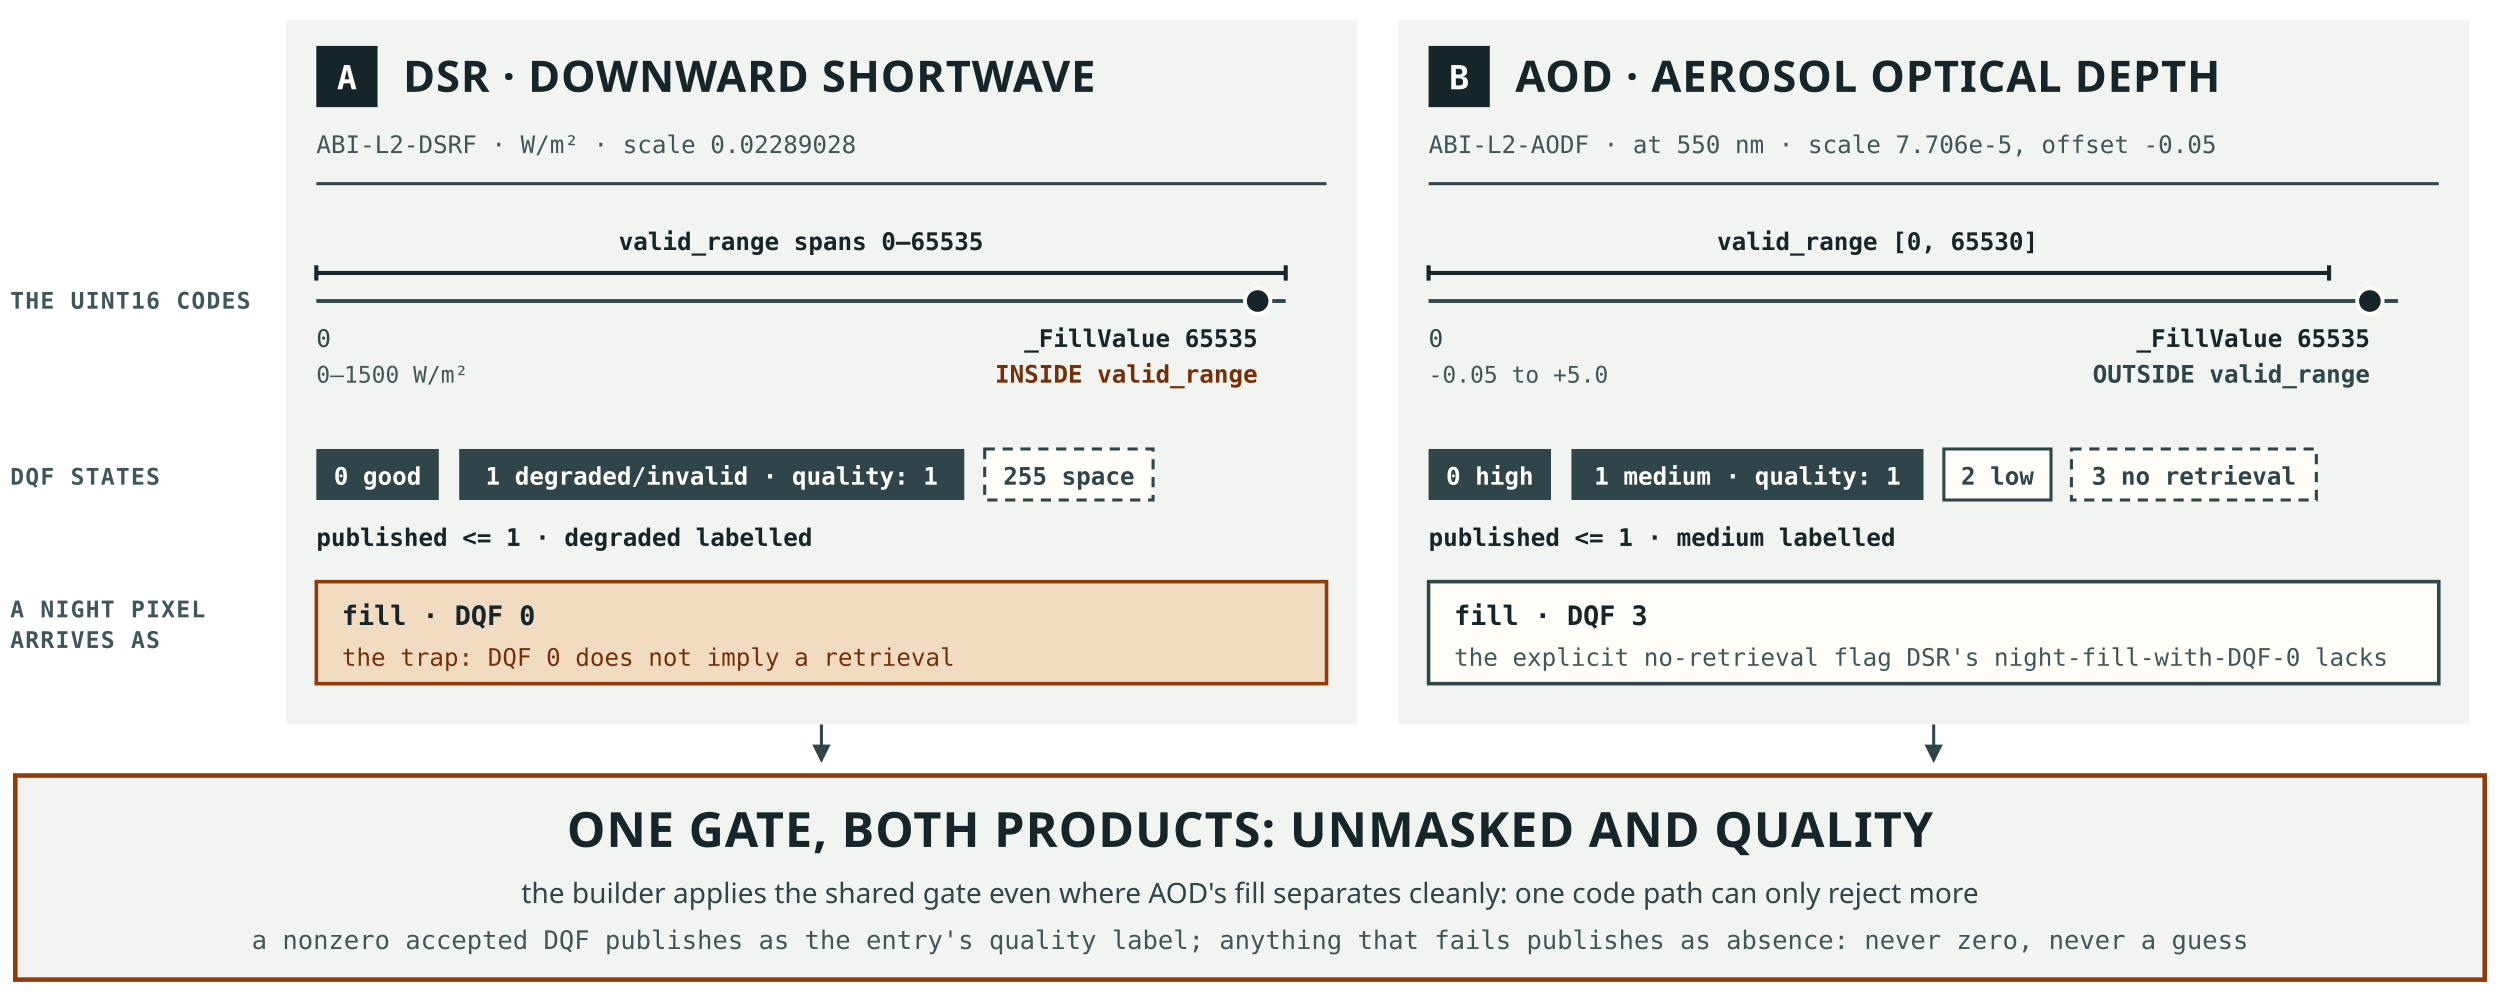
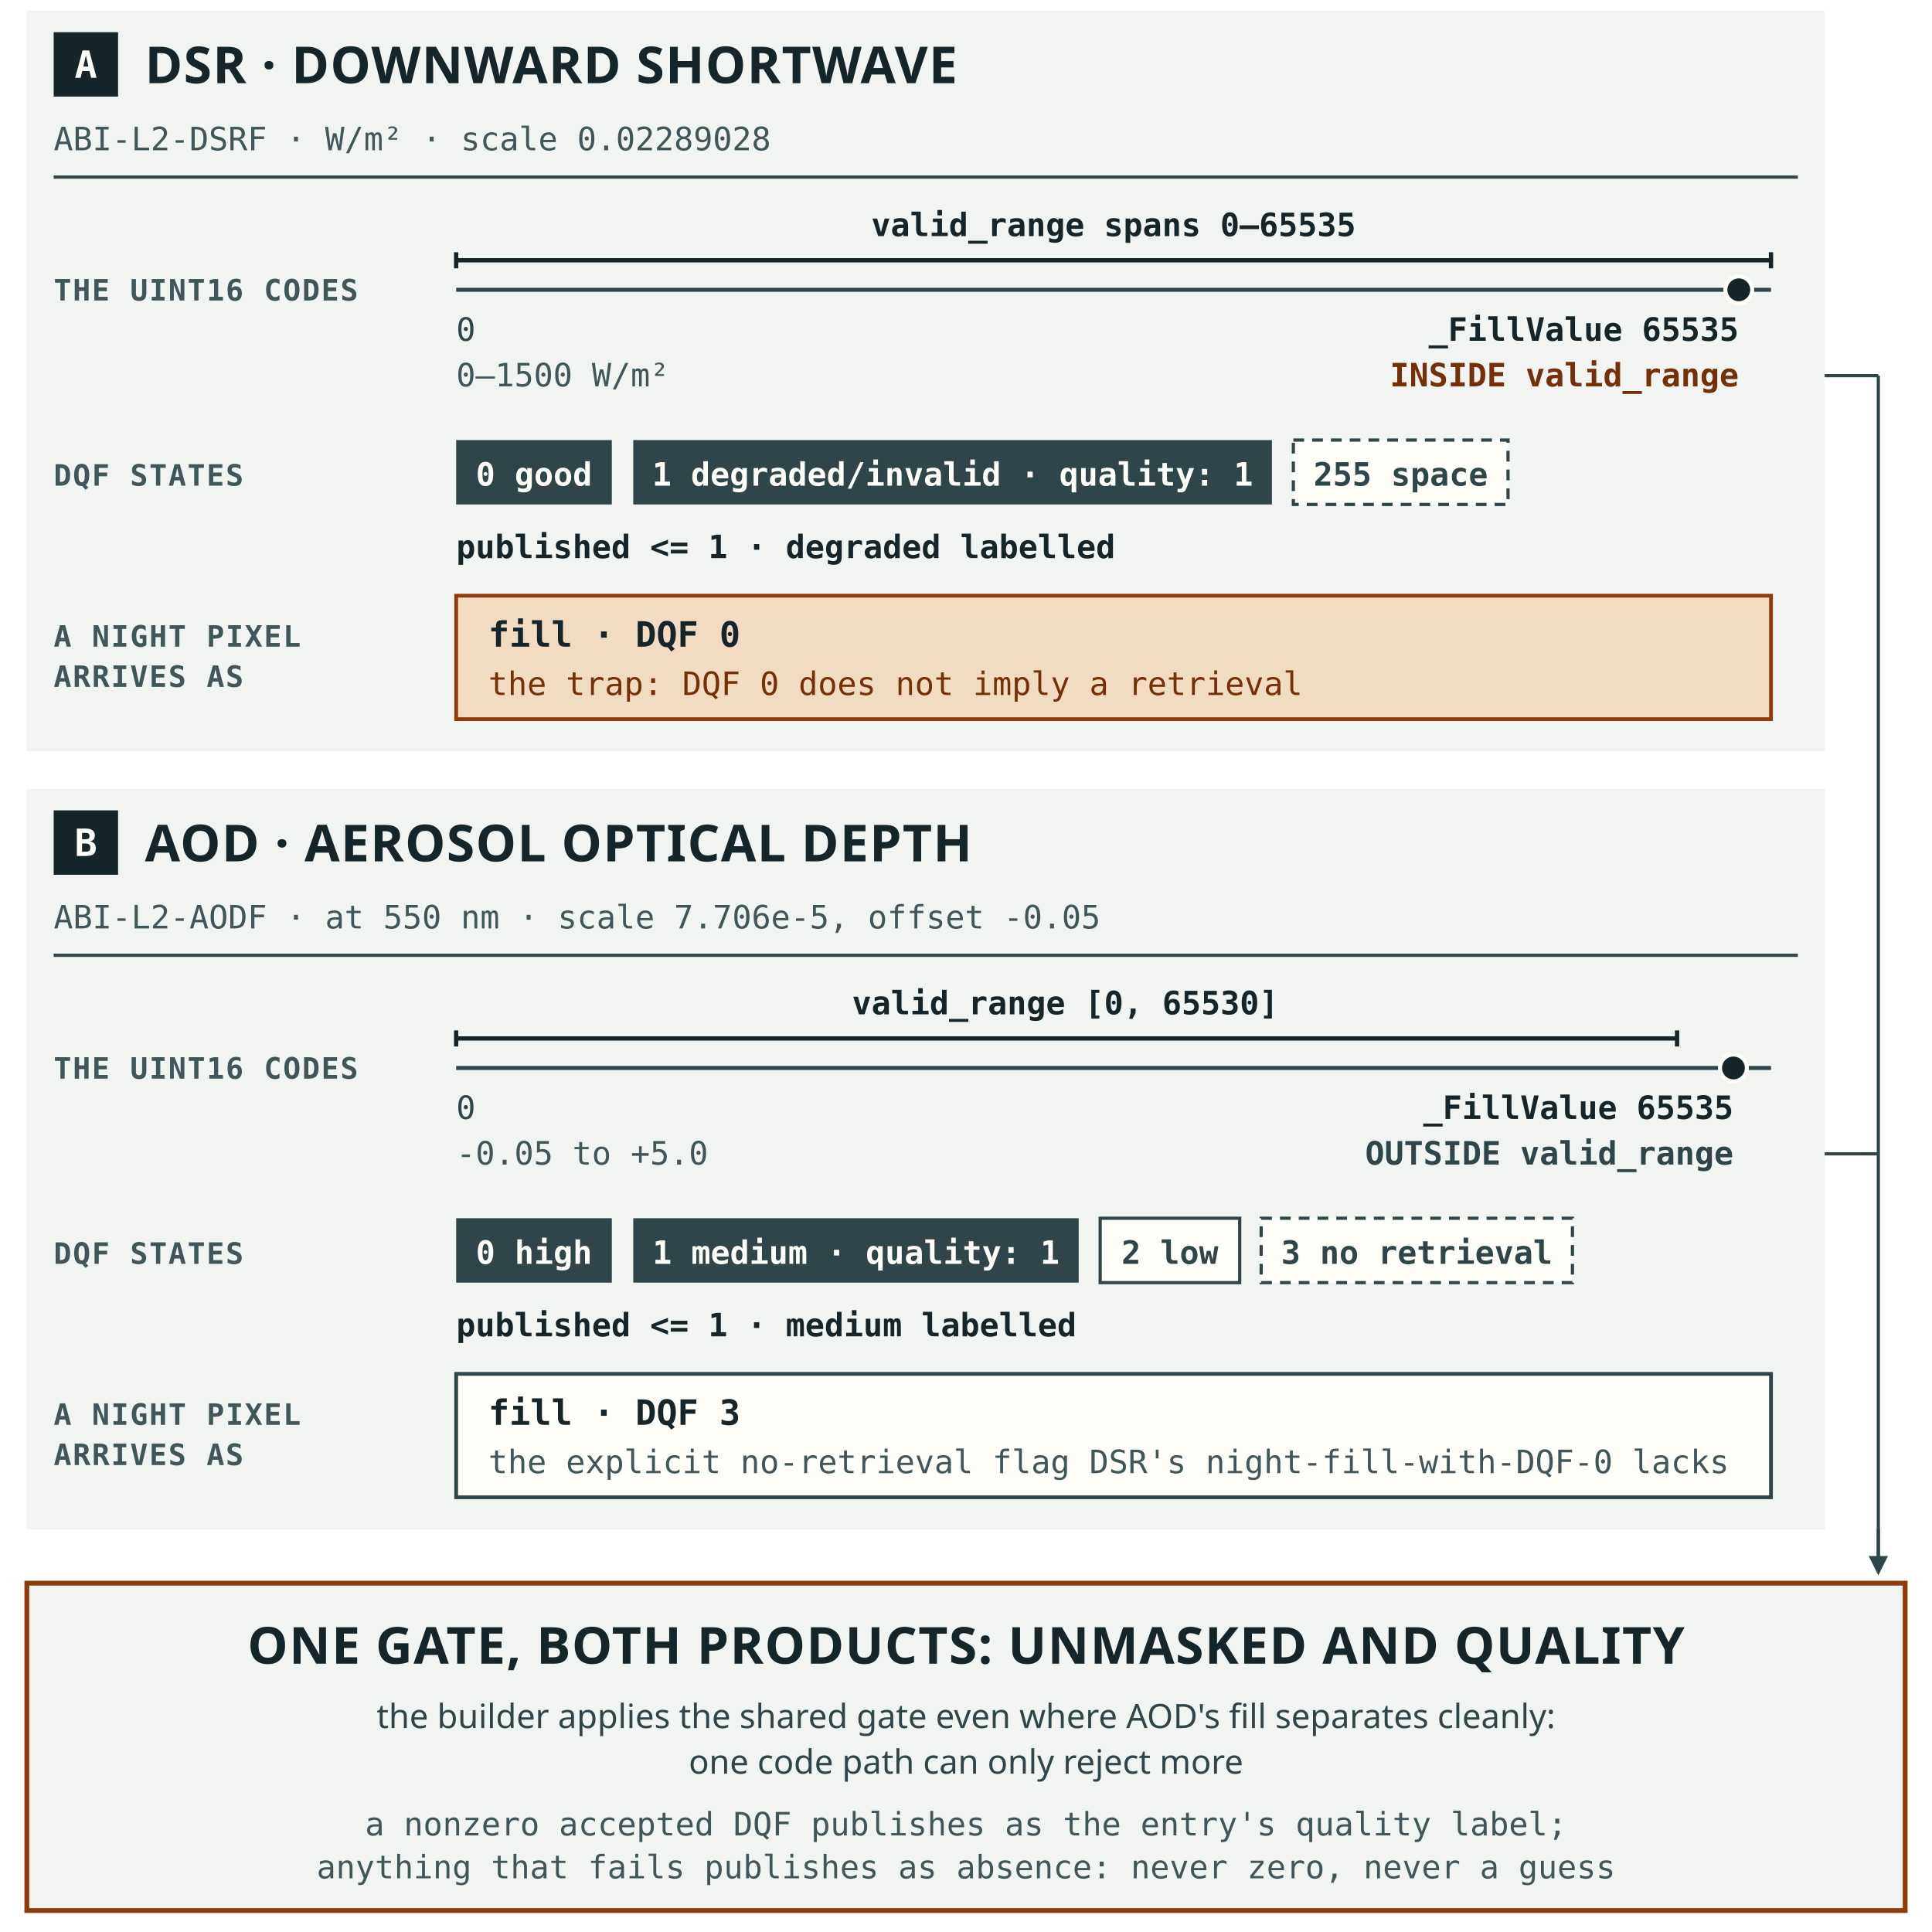
- <svg xmlns="http://www.w3.org/2000/svg" viewBox="0 0 980 392">
+ <svg xmlns="http://www.w3.org/2000/svg" viewBox="0 0 720 720">
  <defs>
    <marker id="oqg-arrow" viewBox="0 0 10 10" refX="8.5" refY="5" markerWidth="6" markerHeight="6" orient="auto">
      <path d="M0 0 L10 5 L0 10 Z" fill="#2f454a" />
    </marker>
  </defs>
-   <rect x="112" y="8" width="420" height="276" fill="#f2f4f1" />
-   <rect x="548" y="8" width="420" height="276" fill="#f2f4f1" />
-   <text x="4" y="121" font-family="'IBM Plex Mono', monospace" font-size="9" font-weight="700" letter-spacing="0.5" fill="#40565a">THE UINT16 CODES</text>
-   <text x="4" y="190" font-family="'IBM Plex Mono', monospace" font-size="9" font-weight="700" letter-spacing="0.5" fill="#40565a">DQF STATES</text>
-   <text x="4" y="242" font-family="'IBM Plex Mono', monospace" font-size="9" font-weight="700" letter-spacing="0.5" fill="#40565a">A NIGHT PIXEL</text>
-   <text x="4" y="254" font-family="'IBM Plex Mono', monospace" font-size="9" font-weight="700" letter-spacing="0.5" fill="#40565a">ARRIVES AS</text>
-   <rect x="124" y="18" width="24" height="24" fill="#152529" />
-   <text x="136" y="35" font-family="'IBM Plex Mono', monospace" font-size="13" font-weight="700" fill="#fffdf8" text-anchor="middle">A</text>
-   <text x="158" y="36" font-family="'Big Shoulders', sans-serif" font-size="17" font-weight="800" letter-spacing="0.36" fill="#152529">DSR · DOWNWARD SHORTWAVE</text>
-   <text x="124" y="60" font-family="'IBM Plex Mono', monospace" font-size="9.5" fill="#40565a">ABI-L2-DSRF · W/m² · scale 0.02289028</text>
-   <line x1="124" y1="72" x2="520" y2="72" stroke="#2f454a" stroke-width="1.2" />
-   <text x="314" y="98" font-family="'IBM Plex Mono', monospace" font-size="9.5" font-weight="700" fill="#152529" text-anchor="middle">valid_range spans 0–65535</text>
-   <path d="M124 104 V110 M124 107 H504 M504 104 V110" stroke="#152529" stroke-width="1.6" fill="none" />
-   <line x1="124" y1="118" x2="504" y2="118" stroke="#2f454a" stroke-width="1.5" />
-   <circle cx="493" cy="118" r="5" fill="#152529" stroke="#fffdf8" stroke-width="1.5" />
-   <text x="124" y="136" font-family="'IBM Plex Mono', monospace" font-size="9.5" fill="#2f454a">0</text>
-   <text x="493" y="136" font-family="'IBM Plex Mono', monospace" font-size="9.5" font-weight="700" fill="#152529" text-anchor="end">_FillValue 65535</text>
-   <text x="493" y="150" font-family="'IBM Plex Mono', monospace" font-size="9.5" font-weight="700" fill="#743008" text-anchor="end">INSIDE valid_range</text>
-   <text x="124" y="150" font-family="'IBM Plex Mono', monospace" font-size="9" fill="#40565a">0–1500 W/m²</text>
-   <rect x="124" y="176" width="48" height="20" fill="#2f454a" />
-   <text x="148" y="190" font-family="'IBM Plex Mono', monospace" font-size="9.5" font-weight="700" fill="#fffdf8" text-anchor="middle">0 good</text>
-   <rect x="180" y="176" width="198" height="20" fill="#2f454a" />
-   <text x="279" y="190" font-family="'IBM Plex Mono', monospace" font-size="9.5" font-weight="700" fill="#fffdf8" text-anchor="middle">1 degraded/invalid · quality: 1</text>
-   <rect x="386" y="176" width="66" height="20" fill="#fffdf8" stroke="#2f454a" stroke-width="1.2" stroke-dasharray="4 3" />
-   <text x="419" y="190" font-family="'IBM Plex Mono', monospace" font-size="9.5" font-weight="700" fill="#2f454a" text-anchor="middle">255 space</text>
-   <text x="124" y="214" font-family="'IBM Plex Mono', monospace" font-size="9.5" font-weight="700" fill="#152529">published &lt;= 1 · degraded labelled</text>
-   <rect x="124" y="228" width="396" height="40" fill="#f2dcc1" stroke="#913b0c" stroke-width="1.4" />
-   <text x="134" y="245" font-family="'IBM Plex Mono', monospace" font-size="10.5" font-weight="700" fill="#152529">fill · DQF 0</text>
-   <text x="134" y="261" font-family="'IBM Plex Mono', monospace" font-size="9.5" fill="#743008">the trap: DQF 0 does not imply a retrieval</text>
-   <rect x="560" y="18" width="24" height="24" fill="#152529" />
-   <text x="572" y="35" font-family="'IBM Plex Mono', monospace" font-size="13" font-weight="700" fill="#fffdf8" text-anchor="middle">B</text>
-   <text x="594" y="36" font-family="'Big Shoulders', sans-serif" font-size="17" font-weight="800" letter-spacing="0.36" fill="#152529">AOD · AEROSOL OPTICAL DEPTH</text>
-   <text x="560" y="60" font-family="'IBM Plex Mono', monospace" font-size="9.5" fill="#40565a">ABI-L2-AODF · at 550 nm · scale 7.706e-5, offset -0.05</text>
-   <line x1="560" y1="72" x2="956" y2="72" stroke="#2f454a" stroke-width="1.2" />
-   <text x="736" y="98" font-family="'IBM Plex Mono', monospace" font-size="9.5" font-weight="700" fill="#152529" text-anchor="middle">valid_range [0, 65530]</text>
-   <path d="M560 104 V110 M560 107 H913 M913 104 V110" stroke="#152529" stroke-width="1.6" fill="none" />
-   <line x1="560" y1="118" x2="940" y2="118" stroke="#2f454a" stroke-width="1.5" />
-   <circle cx="929" cy="118" r="5" fill="#152529" stroke="#fffdf8" stroke-width="1.5" />
-   <text x="560" y="136" font-family="'IBM Plex Mono', monospace" font-size="9.5" fill="#2f454a">0</text>
-   <text x="929" y="136" font-family="'IBM Plex Mono', monospace" font-size="9.5" font-weight="700" fill="#152529" text-anchor="end">_FillValue 65535</text>
-   <text x="929" y="150" font-family="'IBM Plex Mono', monospace" font-size="9.5" font-weight="700" fill="#2f454a" text-anchor="end">OUTSIDE valid_range</text>
-   <text x="560" y="150" font-family="'IBM Plex Mono', monospace" font-size="9" fill="#40565a">-0.05 to +5.0</text>
-   <rect x="560" y="176" width="48" height="20" fill="#2f454a" />
-   <text x="584" y="190" font-family="'IBM Plex Mono', monospace" font-size="9.5" font-weight="700" fill="#fffdf8" text-anchor="middle">0 high</text>
-   <rect x="616" y="176" width="138" height="20" fill="#2f454a" />
-   <text x="685" y="190" font-family="'IBM Plex Mono', monospace" font-size="9.5" font-weight="700" fill="#fffdf8" text-anchor="middle">1 medium · quality: 1</text>
-   <rect x="762" y="176" width="42" height="20" fill="#fffdf8" stroke="#2f454a" stroke-width="1.2" />
-   <text x="783" y="190" font-family="'IBM Plex Mono', monospace" font-size="9.5" font-weight="700" fill="#2f454a" text-anchor="middle">2 low</text>
-   <rect x="812" y="176" width="96" height="20" fill="#fffdf8" stroke="#2f454a" stroke-width="1.2" stroke-dasharray="4 3" />
-   <text x="860" y="190" font-family="'IBM Plex Mono', monospace" font-size="9.5" font-weight="700" fill="#2f454a" text-anchor="middle">3 no retrieval</text>
-   <text x="560" y="214" font-family="'IBM Plex Mono', monospace" font-size="9.5" font-weight="700" fill="#152529">published &lt;= 1 · medium labelled</text>
-   <rect x="560" y="228" width="396" height="40" fill="#fffdf8" stroke="#2f454a" stroke-width="1.4" />
-   <text x="570" y="245" font-family="'IBM Plex Mono', monospace" font-size="10.5" font-weight="700" fill="#152529">fill · DQF 3</text>
-   <text x="570" y="261" font-family="'IBM Plex Mono', monospace" font-size="9.5" fill="#40565a">the explicit no-retrieval flag DSR's night-fill-with-DQF-0 lacks</text>
-   <line x1="322" y1="284" x2="322" y2="298" stroke="#2f454a" stroke-width="1.2" marker-end="url(#oqg-arrow)" />
-   <line x1="758" y1="284" x2="758" y2="298" stroke="#2f454a" stroke-width="1.2" marker-end="url(#oqg-arrow)" />
-   <rect x="6" y="304" width="968" height="80" fill="#f2f4f1" stroke="#913b0c" stroke-width="1.8" />
-   <text x="490" y="332" font-family="'Big Shoulders', sans-serif" font-size="19" font-weight="800" letter-spacing="0.4" fill="#152529" text-anchor="middle">ONE GATE, BOTH PRODUCTS: UNMASKED AND QUALITY</text>
-   <text x="490" y="354" font-family="'IBM Plex Sans', sans-serif" font-size="11" fill="#2f454a" text-anchor="middle">the builder applies the shared gate even where AOD's fill separates cleanly: one code path can only reject more</text>
-   <text x="490" y="372" font-family="'IBM Plex Mono', monospace" font-size="10" fill="#40565a" text-anchor="middle">a nonzero accepted DQF publishes as the entry's quality label; anything that fails publishes as absence: never zero, never a guess</text>
+   <rect x="10" y="4" width="670" height="276" fill="#f2f4f1" />
+   <rect x="10" y="294" width="670" height="276" fill="#f2f4f1" />
+   <rect x="20" y="12" width="24" height="24" fill="#152529" />
+   <text x="32" y="29" font-family="'IBM Plex Mono', monospace" font-size="14" font-weight="700" fill="#fffdf8" text-anchor="middle">A</text>
+   <text x="54" y="31" font-family="'Big Shoulders', sans-serif" font-size="19" font-weight="800" letter-spacing="0.38" fill="#152529">DSR · DOWNWARD SHORTWAVE</text>
+   <text x="20" y="56" font-family="'IBM Plex Mono', monospace" font-size="12" fill="#40565a">ABI-L2-DSRF · W/m² · scale 0.02289028</text>
+   <line x1="20" y1="66" x2="670" y2="66" stroke="#2f454a" stroke-width="1.2" />
+   <text x="20" y="112" font-family="'IBM Plex Mono', monospace" font-size="11" font-weight="700" letter-spacing="0.5" fill="#40565a">THE UINT16 CODES</text>
+   <text x="20" y="181" font-family="'IBM Plex Mono', monospace" font-size="11" font-weight="700" letter-spacing="0.5" fill="#40565a">DQF STATES</text>
+   <text x="20" y="241" font-family="'IBM Plex Mono', monospace" font-size="11" font-weight="700" letter-spacing="0.5" fill="#40565a">A NIGHT PIXEL</text>
+   <text x="20" y="256" font-family="'IBM Plex Mono', monospace" font-size="11" font-weight="700" letter-spacing="0.5" fill="#40565a">ARRIVES AS</text>
+   <text x="415" y="88" font-family="'IBM Plex Mono', monospace" font-size="12" font-weight="700" fill="#152529" text-anchor="middle">valid_range spans 0–65535</text>
+   <path d="M170 94 V100 M170 97 H660 M660 94 V100" stroke="#152529" stroke-width="1.6" fill="none" />
+   <line x1="170" y1="108" x2="660" y2="108" stroke="#2f454a" stroke-width="1.5" />
+   <circle cx="648" cy="108" r="5" fill="#152529" stroke="#fffdf8" stroke-width="1.5" />
+   <text x="170" y="127" font-family="'IBM Plex Mono', monospace" font-size="12" fill="#2f454a">0</text>
+   <text x="648" y="127" font-family="'IBM Plex Mono', monospace" font-size="12" font-weight="700" fill="#152529" text-anchor="end">_FillValue 65535</text>
+   <text x="648" y="144" font-family="'IBM Plex Mono', monospace" font-size="12" font-weight="700" fill="#743008" text-anchor="end">INSIDE valid_range</text>
+   <text x="170" y="144" font-family="'IBM Plex Mono', monospace" font-size="12" fill="#40565a">0–1500 W/m²</text>
+   <rect x="170" y="164" width="58" height="24" fill="#2f454a" />
+   <text x="199" y="181" font-family="'IBM Plex Mono', monospace" font-size="12" font-weight="700" fill="#fffdf8" text-anchor="middle">0 good</text>
+   <rect x="236" y="164" width="238" height="24" fill="#2f454a" />
+   <text x="355" y="181" font-family="'IBM Plex Mono', monospace" font-size="12" font-weight="700" fill="#fffdf8" text-anchor="middle">1 degraded/invalid · quality: 1</text>
+   <rect x="482" y="164" width="80" height="24" fill="#fffdf8" stroke="#2f454a" stroke-width="1.2" stroke-dasharray="4 3" />
+   <text x="522" y="181" font-family="'IBM Plex Mono', monospace" font-size="12" font-weight="700" fill="#2f454a" text-anchor="middle">255 space</text>
+   <text x="170" y="208" font-family="'IBM Plex Mono', monospace" font-size="12" font-weight="700" fill="#152529">published &lt;= 1 · degraded labelled</text>
+   <rect x="170" y="222" width="490" height="46" fill="#f2dcc1" stroke="#913b0c" stroke-width="1.4" />
+   <text x="182" y="241" font-family="'IBM Plex Mono', monospace" font-size="13" font-weight="700" fill="#152529">fill · DQF 0</text>
+   <text x="182" y="259" font-family="'IBM Plex Mono', monospace" font-size="12" fill="#743008">the trap: DQF 0 does not imply a retrieval</text>
+   <rect x="20" y="302" width="24" height="24" fill="#152529" />
+   <text x="32" y="319" font-family="'IBM Plex Mono', monospace" font-size="14" font-weight="700" fill="#fffdf8" text-anchor="middle">B</text>
+   <text x="54" y="321" font-family="'Big Shoulders', sans-serif" font-size="19" font-weight="800" letter-spacing="0.38" fill="#152529">AOD · AEROSOL OPTICAL DEPTH</text>
+   <text x="20" y="346" font-family="'IBM Plex Mono', monospace" font-size="12" fill="#40565a">ABI-L2-AODF · at 550 nm · scale 7.706e-5, offset -0.05</text>
+   <line x1="20" y1="356" x2="670" y2="356" stroke="#2f454a" stroke-width="1.2" />
+   <text x="20" y="402" font-family="'IBM Plex Mono', monospace" font-size="11" font-weight="700" letter-spacing="0.5" fill="#40565a">THE UINT16 CODES</text>
+   <text x="20" y="471" font-family="'IBM Plex Mono', monospace" font-size="11" font-weight="700" letter-spacing="0.5" fill="#40565a">DQF STATES</text>
+   <text x="20" y="531" font-family="'IBM Plex Mono', monospace" font-size="11" font-weight="700" letter-spacing="0.5" fill="#40565a">A NIGHT PIXEL</text>
+   <text x="20" y="546" font-family="'IBM Plex Mono', monospace" font-size="11" font-weight="700" letter-spacing="0.5" fill="#40565a">ARRIVES AS</text>
+   <text x="397" y="378" font-family="'IBM Plex Mono', monospace" font-size="12" font-weight="700" fill="#152529" text-anchor="middle">valid_range [0, 65530]</text>
+   <path d="M170 384 V390 M170 387 H625 M625 384 V390" stroke="#152529" stroke-width="1.6" fill="none" />
+   <line x1="170" y1="398" x2="660" y2="398" stroke="#2f454a" stroke-width="1.5" />
+   <circle cx="646" cy="398" r="5" fill="#152529" stroke="#fffdf8" stroke-width="1.5" />
+   <text x="170" y="417" font-family="'IBM Plex Mono', monospace" font-size="12" fill="#2f454a">0</text>
+   <text x="646" y="417" font-family="'IBM Plex Mono', monospace" font-size="12" font-weight="700" fill="#152529" text-anchor="end">_FillValue 65535</text>
+   <text x="646" y="434" font-family="'IBM Plex Mono', monospace" font-size="12" font-weight="700" fill="#2f454a" text-anchor="end">OUTSIDE valid_range</text>
+   <text x="170" y="434" font-family="'IBM Plex Mono', monospace" font-size="12" fill="#40565a">-0.05 to +5.0</text>
+   <rect x="170" y="454" width="58" height="24" fill="#2f454a" />
+   <text x="199" y="471" font-family="'IBM Plex Mono', monospace" font-size="12" font-weight="700" fill="#fffdf8" text-anchor="middle">0 high</text>
+   <rect x="236" y="454" width="166" height="24" fill="#2f454a" />
+   <text x="319" y="471" font-family="'IBM Plex Mono', monospace" font-size="12" font-weight="700" fill="#fffdf8" text-anchor="middle">1 medium · quality: 1</text>
+   <rect x="410" y="454" width="52" height="24" fill="#fffdf8" stroke="#2f454a" stroke-width="1.2" />
+   <text x="436" y="471" font-family="'IBM Plex Mono', monospace" font-size="12" font-weight="700" fill="#2f454a" text-anchor="middle">2 low</text>
+   <rect x="470" y="454" width="116" height="24" fill="#fffdf8" stroke="#2f454a" stroke-width="1.2" stroke-dasharray="4 3" />
+   <text x="528" y="471" font-family="'IBM Plex Mono', monospace" font-size="12" font-weight="700" fill="#2f454a" text-anchor="middle">3 no retrieval</text>
+   <text x="170" y="498" font-family="'IBM Plex Mono', monospace" font-size="12" font-weight="700" fill="#152529">published &lt;= 1 · medium labelled</text>
+   <rect x="170" y="512" width="490" height="46" fill="#fffdf8" stroke="#2f454a" stroke-width="1.4" />
+   <text x="182" y="531" font-family="'IBM Plex Mono', monospace" font-size="13" font-weight="700" fill="#152529">fill · DQF 3</text>
+   <text x="182" y="549" font-family="'IBM Plex Mono', monospace" font-size="12" fill="#40565a">the explicit no-retrieval flag DSR's night-fill-with-DQF-0 lacks</text>
+   <path d="M680 140 H700 M680 430 H700 M700 140 V584" stroke="#2f454a" stroke-width="1.2" fill="none" />
+   <line x1="700" y1="570" x2="700" y2="586" stroke="#2f454a" stroke-width="1.2" marker-end="url(#oqg-arrow)" />
+   <rect x="10" y="590" width="700" height="122" fill="#f2f4f1" stroke="#913b0c" stroke-width="1.8" />
+   <text x="360" y="620" font-family="'Big Shoulders', sans-serif" font-size="19" font-weight="800" letter-spacing="0.4" fill="#152529" text-anchor="middle">ONE GATE, BOTH PRODUCTS: UNMASKED AND QUALITY</text>
+   <text x="360" y="644" font-family="'IBM Plex Sans', sans-serif" font-size="12.5" fill="#2f454a" text-anchor="middle">the builder applies the shared gate even where AOD's fill separates cleanly:</text>
+   <text x="360" y="661" font-family="'IBM Plex Sans', sans-serif" font-size="12.5" fill="#2f454a" text-anchor="middle">one code path can only reject more</text>
+   <text x="360" y="684" font-family="'IBM Plex Mono', monospace" font-size="12" fill="#40565a" text-anchor="middle">a nonzero accepted DQF publishes as the entry's quality label;</text>
+   <text x="360" y="700" font-family="'IBM Plex Mono', monospace" font-size="12" fill="#40565a" text-anchor="middle">anything that fails publishes as absence: never zero, never a guess</text>
</svg>
